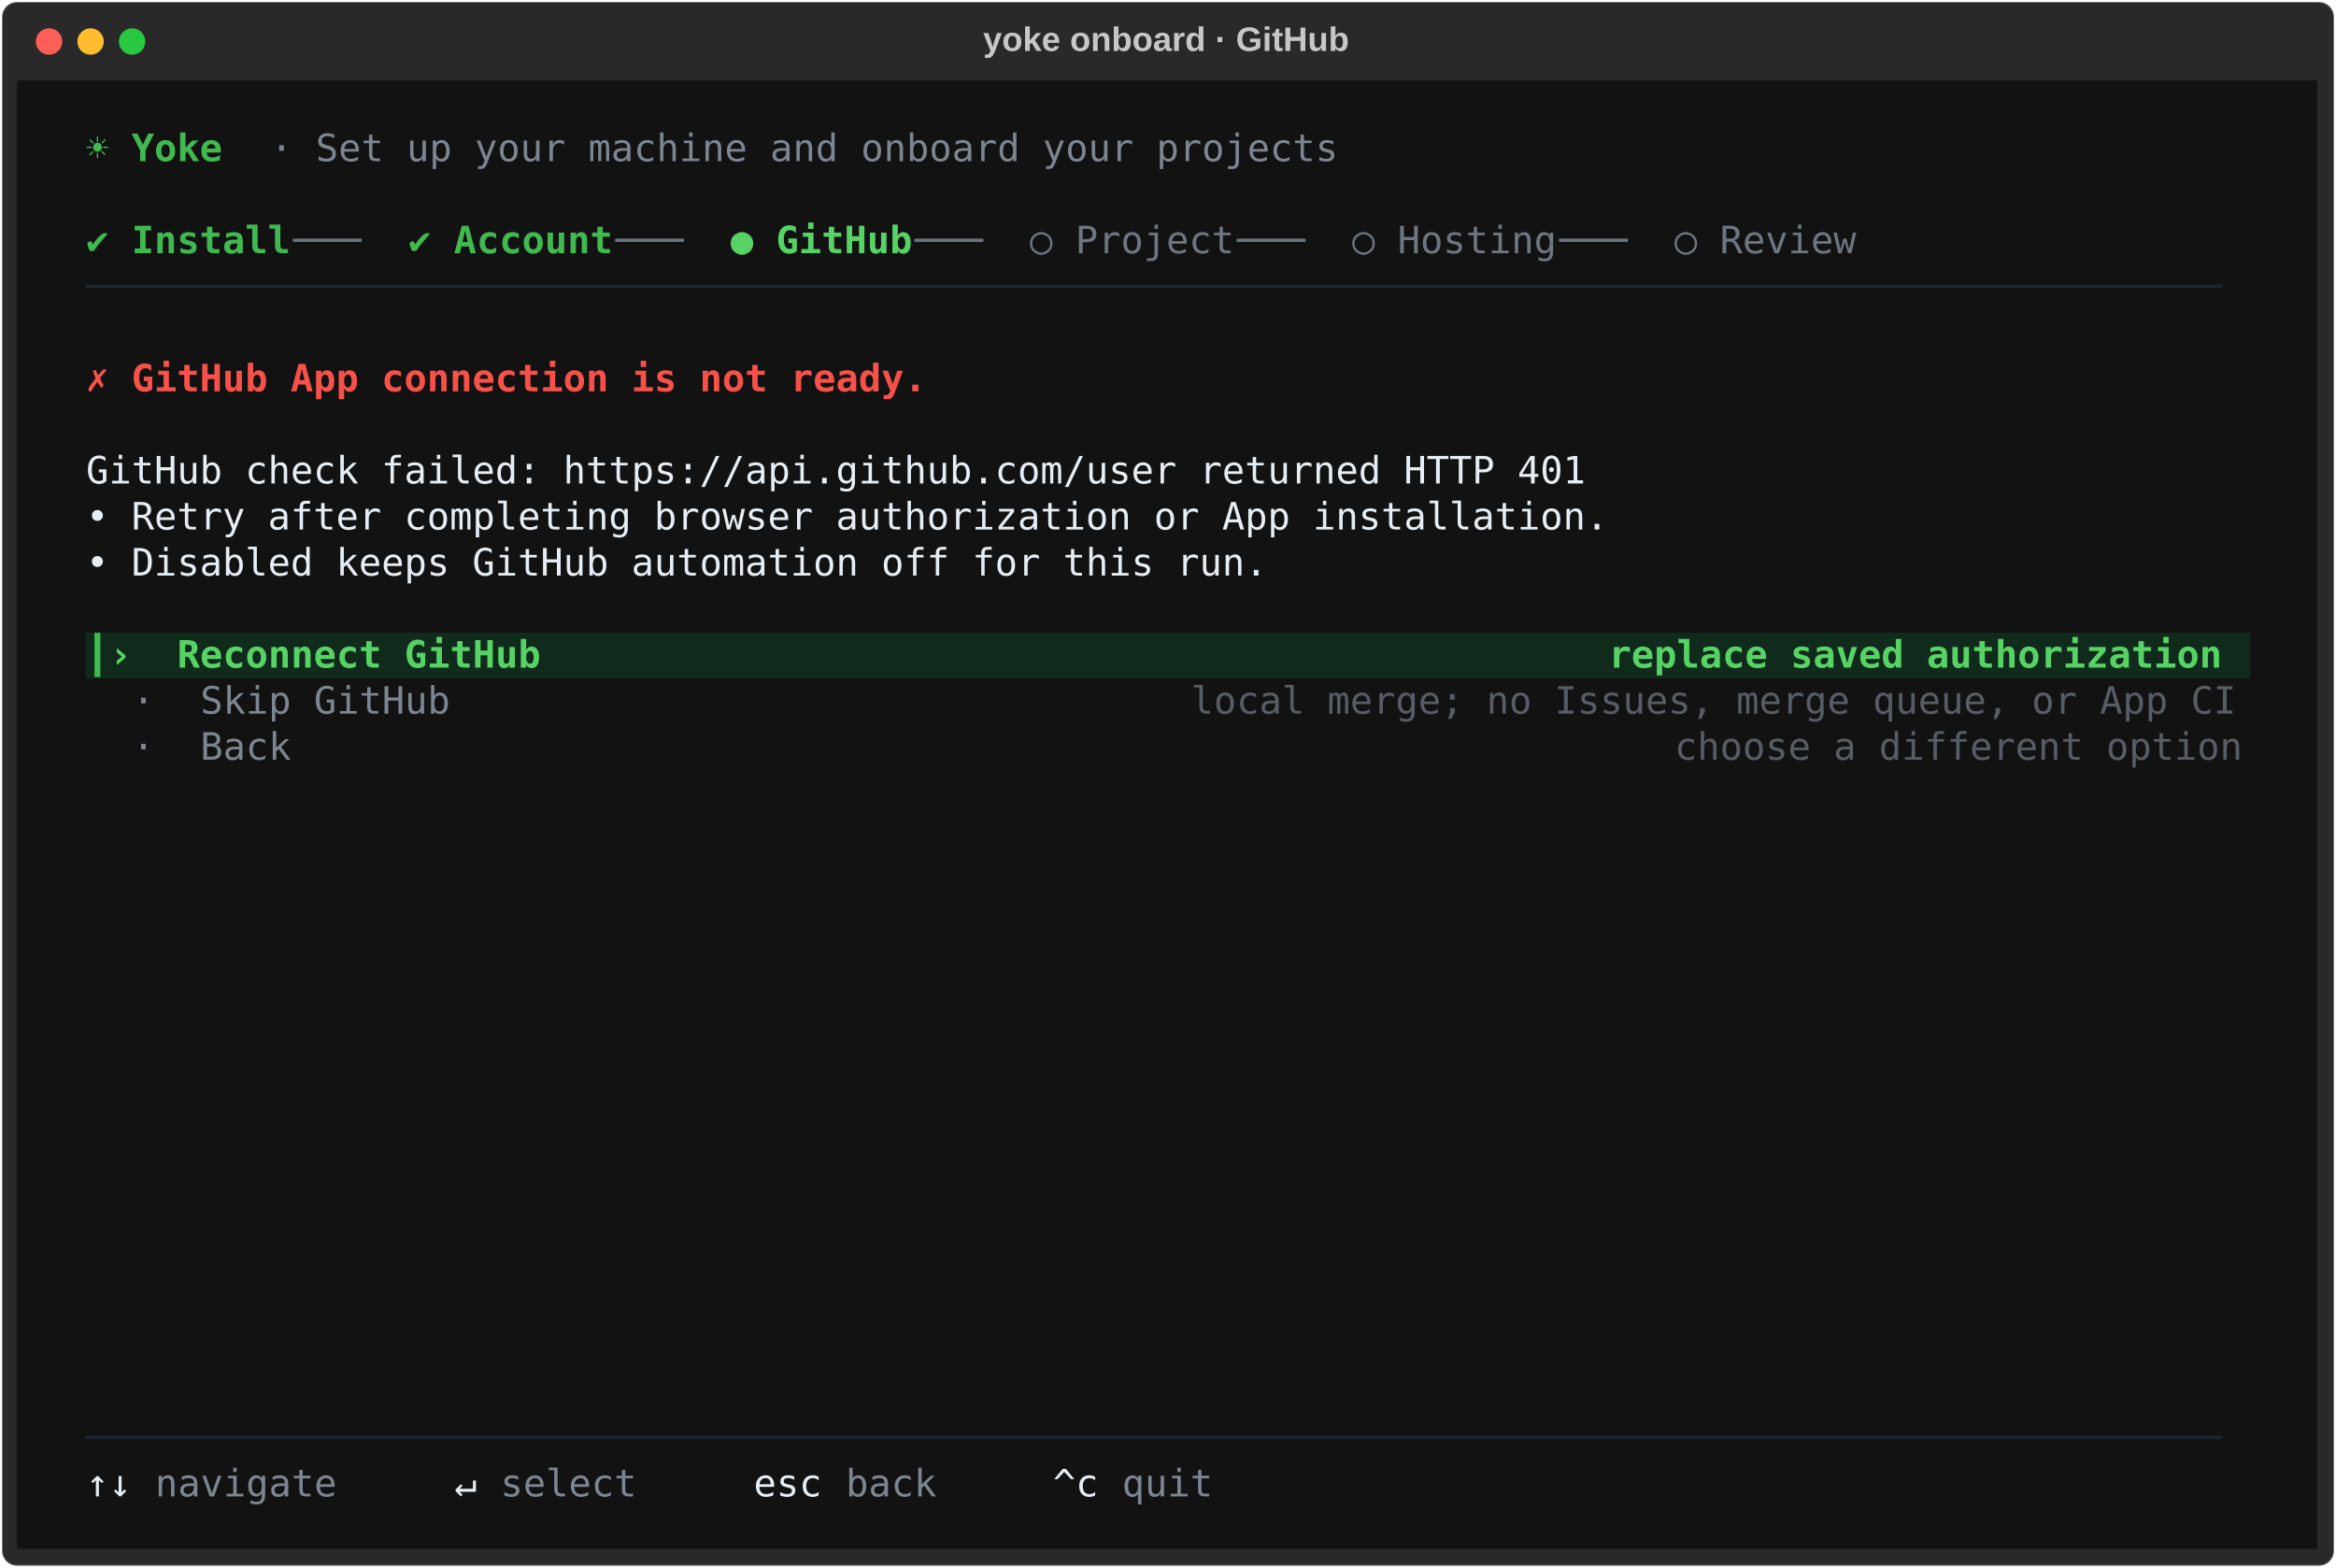
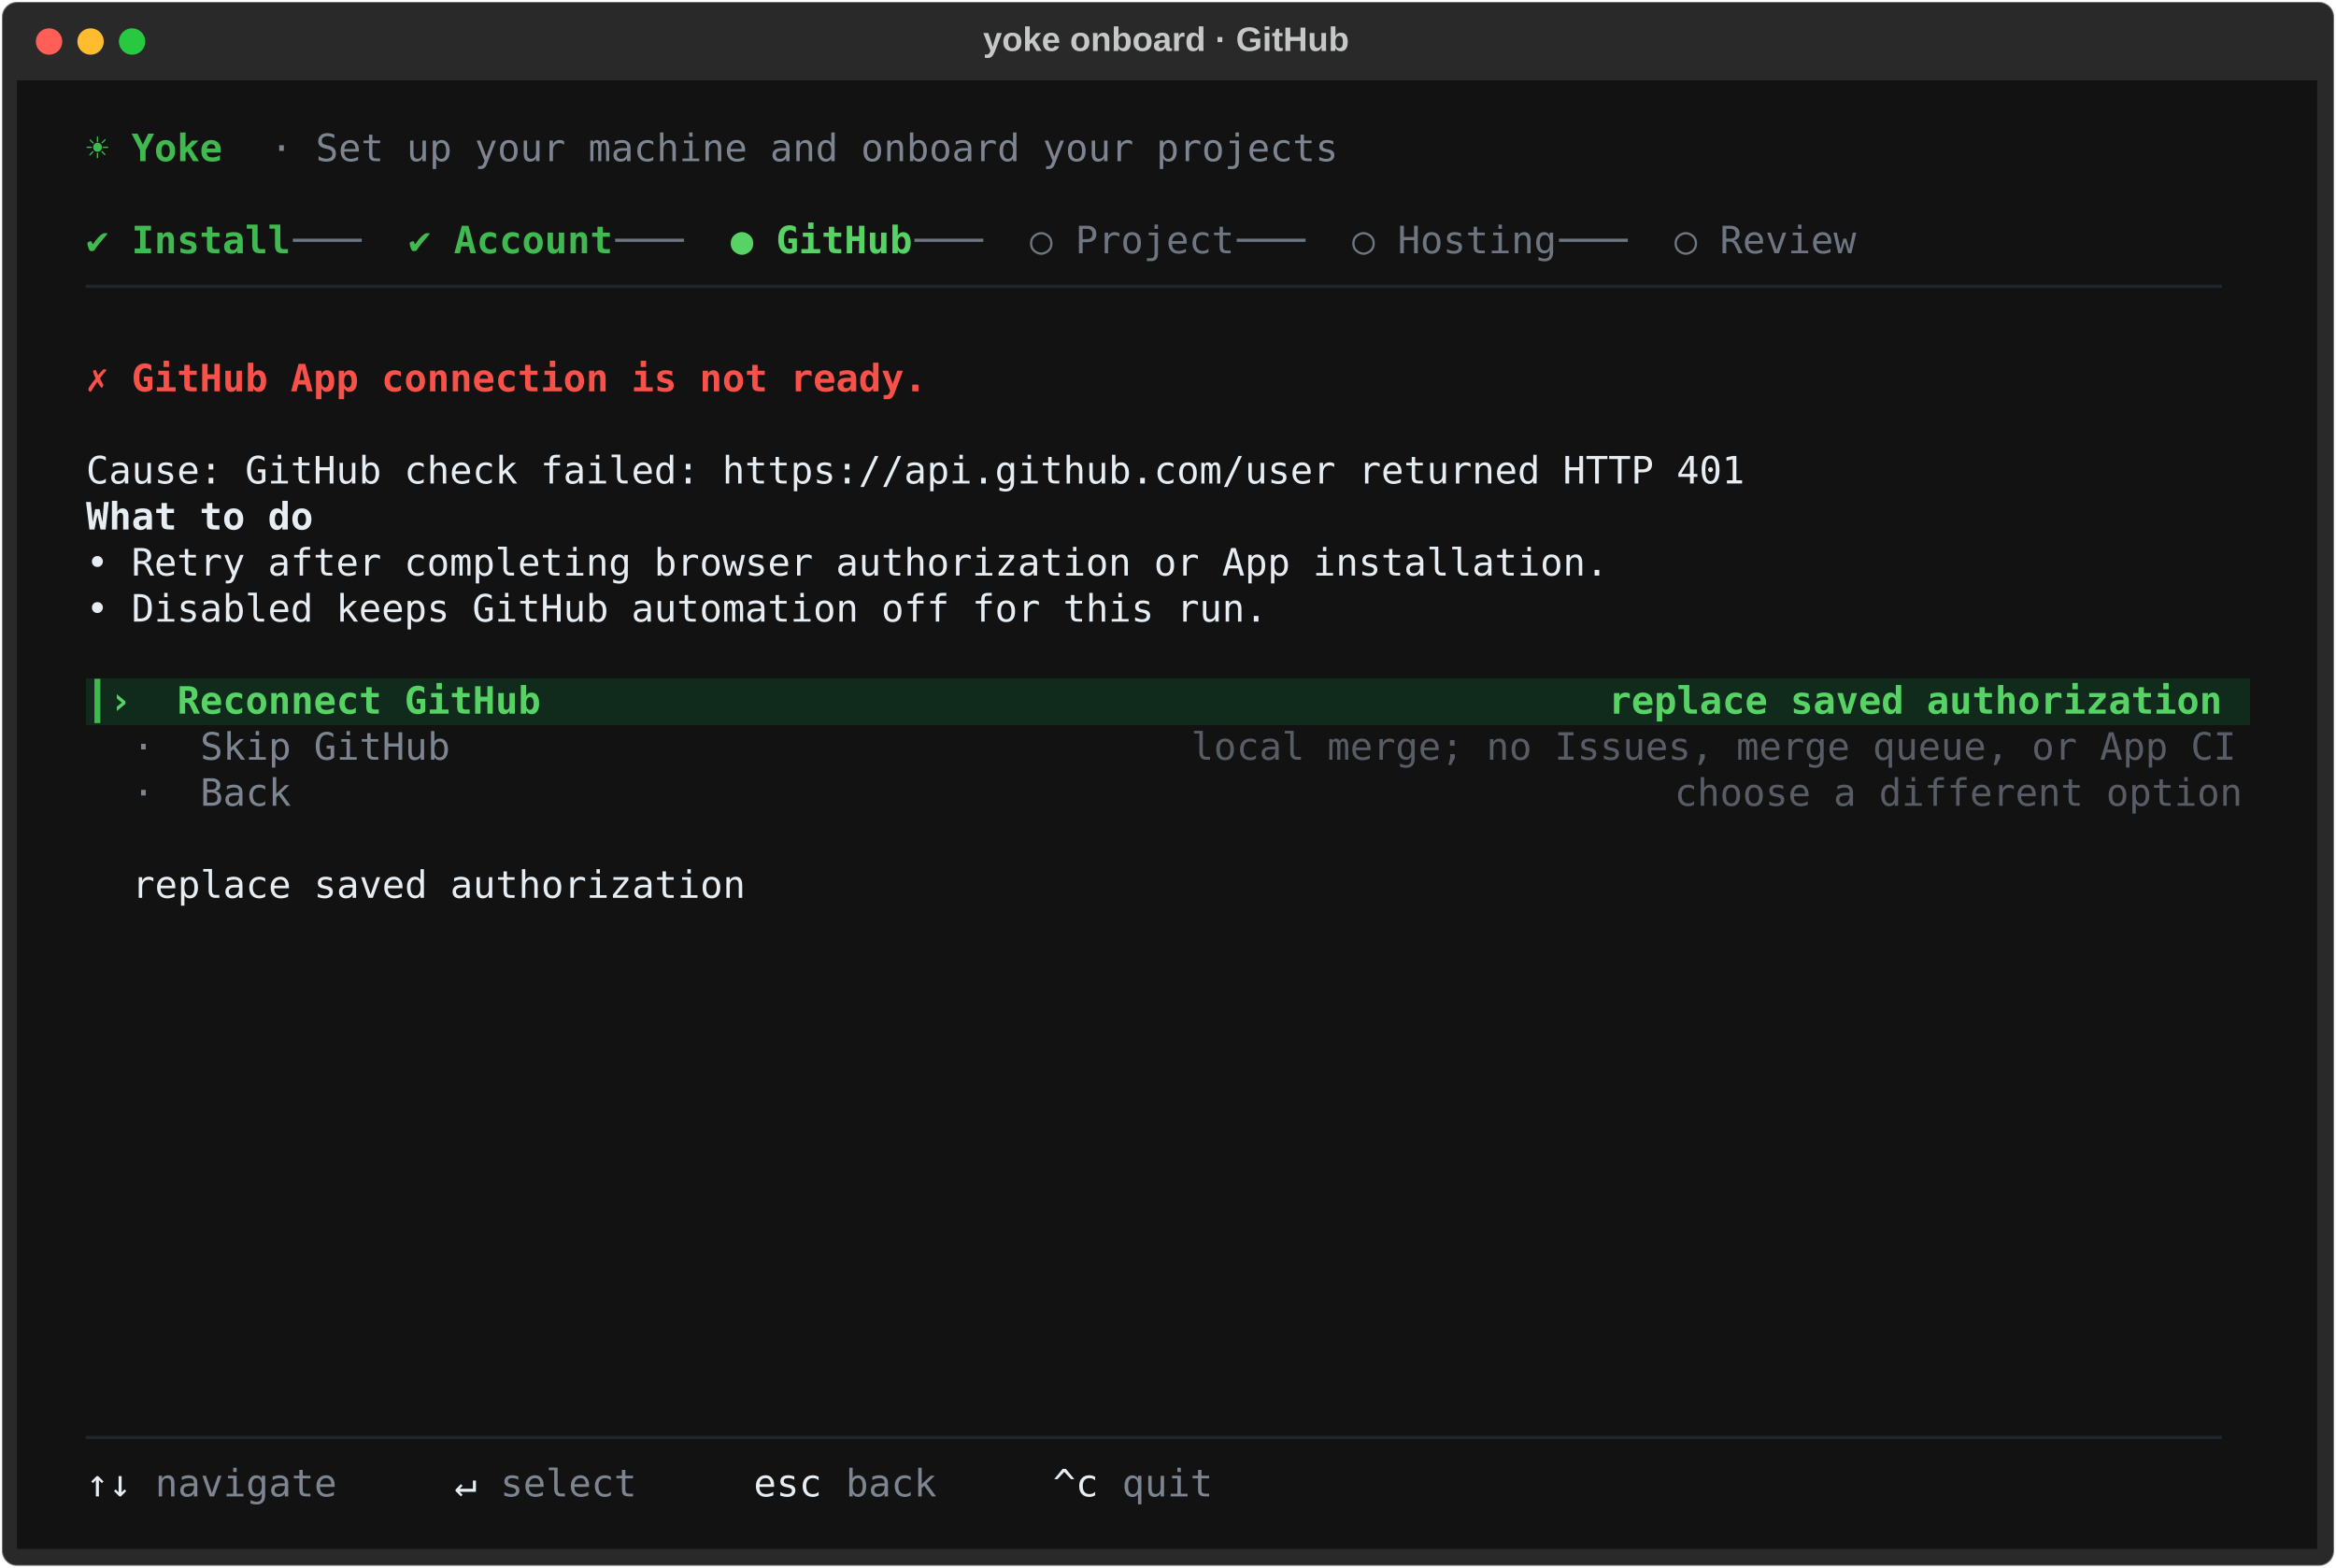
<svg xmlns="http://www.w3.org/2000/svg" class="rich-terminal" viewBox="0 0 1238 830.8">
  <style>

    @font-face {
        font-family: "Fira Code";
        src: local("FiraCode-Regular"),
                url("https://cdnjs.cloudflare.com/ajax/libs/firacode/{{VERSION}}/woff2/FiraCode-Regular.woff2") format("woff2"),
                url("https://cdnjs.cloudflare.com/ajax/libs/firacode/{{VERSION}}/woff/FiraCode-Regular.woff") format("woff");
        font-style: normal;
        font-weight: 400;
    }
    @font-face {
        font-family: "Fira Code";
        src: local("FiraCode-Bold"),
                url("https://cdnjs.cloudflare.com/ajax/libs/firacode/{{VERSION}}/woff2/FiraCode-Bold.woff2") format("woff2"),
                url("https://cdnjs.cloudflare.com/ajax/libs/firacode/{{VERSION}}/woff/FiraCode-Bold.woff") format("woff");
        font-style: bold;
        font-weight: 700;
    }

    .terminal-YOKE-matrix {
        font-family: Fira Code, monospace;
        font-size: 20px;
        line-height: 24.4px;
        font-variant-east-asian: full-width;
    }

    .terminal-YOKE-title {
        font-size: 18px;
        font-weight: bold;
        font-family: arial;
    }

.terminal-YOKE-r2 { fill: #3fb950;font-weight: bold }
.terminal-YOKE-r3 { fill: #e6edf3 }
.terminal-YOKE-r4 { fill: #7d8590 }
.terminal-YOKE-r5 { fill: #6e7681 }
.terminal-YOKE-r6 { fill: #56d364;font-weight: bold }
.terminal-YOKE-r7 { fill: #21262d }
.terminal-YOKE-r8 { fill: #f85149;font-weight: bold }
- .terminal-YOKE-r9 { fill: #3fb950 }
- .terminal-YOKE-r11 { fill: #585d65 }
+ .terminal-YOKE-r9 { fill: #e6edf3;font-weight: bold }
+ .terminal-YOKE-r10 { fill: #3fb950 }
+ .terminal-YOKE-r12 { fill: #585d65 }
    </style>
  <defs>
    <clipPath id="terminal-YOKE-clip-terminal">
      <rect x="0" y="0" width="1219.0" height="779.8" />
    </clipPath>
    <clipPath id="terminal-YOKE-line-0">
      <rect x="0" y="1.5" width="1220" height="24.65" />
    </clipPath>
    <clipPath id="terminal-YOKE-line-1">
      <rect x="0" y="25.9" width="1220" height="24.65" />
    </clipPath>
    <clipPath id="terminal-YOKE-line-2">
      <rect x="0" y="50.3" width="1220" height="24.65" />
    </clipPath>
    <clipPath id="terminal-YOKE-line-3">
      <rect x="0" y="74.7" width="1220" height="24.65" />
    </clipPath>
    <clipPath id="terminal-YOKE-line-4">
      <rect x="0" y="99.1" width="1220" height="24.65" />
    </clipPath>
    <clipPath id="terminal-YOKE-line-5">
      <rect x="0" y="123.5" width="1220" height="24.65" />
    </clipPath>
    <clipPath id="terminal-YOKE-line-6">
      <rect x="0" y="147.9" width="1220" height="24.65" />
    </clipPath>
    <clipPath id="terminal-YOKE-line-7">
      <rect x="0" y="172.3" width="1220" height="24.65" />
    </clipPath>
    <clipPath id="terminal-YOKE-line-8">
      <rect x="0" y="196.7" width="1220" height="24.65" />
    </clipPath>
    <clipPath id="terminal-YOKE-line-9">
      <rect x="0" y="221.1" width="1220" height="24.65" />
    </clipPath>
    <clipPath id="terminal-YOKE-line-10">
      <rect x="0" y="245.5" width="1220" height="24.65" />
    </clipPath>
    <clipPath id="terminal-YOKE-line-11">
      <rect x="0" y="269.9" width="1220" height="24.65" />
    </clipPath>
    <clipPath id="terminal-YOKE-line-12">
      <rect x="0" y="294.3" width="1220" height="24.65" />
    </clipPath>
    <clipPath id="terminal-YOKE-line-13">
      <rect x="0" y="318.7" width="1220" height="24.65" />
    </clipPath>
    <clipPath id="terminal-YOKE-line-14">
      <rect x="0" y="343.1" width="1220" height="24.65" />
    </clipPath>
    <clipPath id="terminal-YOKE-line-15">
      <rect x="0" y="367.5" width="1220" height="24.65" />
    </clipPath>
    <clipPath id="terminal-YOKE-line-16">
      <rect x="0" y="391.9" width="1220" height="24.65" />
    </clipPath>
    <clipPath id="terminal-YOKE-line-17">
      <rect x="0" y="416.3" width="1220" height="24.65" />
    </clipPath>
    <clipPath id="terminal-YOKE-line-18">
      <rect x="0" y="440.7" width="1220" height="24.65" />
    </clipPath>
    <clipPath id="terminal-YOKE-line-19">
      <rect x="0" y="465.1" width="1220" height="24.65" />
    </clipPath>
    <clipPath id="terminal-YOKE-line-20">
      <rect x="0" y="489.5" width="1220" height="24.65" />
    </clipPath>
    <clipPath id="terminal-YOKE-line-21">
      <rect x="0" y="513.9" width="1220" height="24.65" />
    </clipPath>
    <clipPath id="terminal-YOKE-line-22">
      <rect x="0" y="538.3" width="1220" height="24.65" />
    </clipPath>
    <clipPath id="terminal-YOKE-line-23">
      <rect x="0" y="562.7" width="1220" height="24.65" />
    </clipPath>
    <clipPath id="terminal-YOKE-line-24">
      <rect x="0" y="587.1" width="1220" height="24.65" />
    </clipPath>
    <clipPath id="terminal-YOKE-line-25">
      <rect x="0" y="611.5" width="1220" height="24.65" />
    </clipPath>
    <clipPath id="terminal-YOKE-line-26">
      <rect x="0" y="635.9" width="1220" height="24.65" />
    </clipPath>
    <clipPath id="terminal-YOKE-line-27">
      <rect x="0" y="660.3" width="1220" height="24.65" />
    </clipPath>
    <clipPath id="terminal-YOKE-line-28">
      <rect x="0" y="684.7" width="1220" height="24.65" />
    </clipPath>
    <clipPath id="terminal-YOKE-line-29">
      <rect x="0" y="709.1" width="1220" height="24.65" />
    </clipPath>
    <clipPath id="terminal-YOKE-line-30">
      <rect x="0" y="733.5" width="1220" height="24.65" />
    </clipPath>
  </defs>
  <rect fill="#292929" stroke="rgba(255,255,255,0.35)" stroke-width="1" x="1" y="1" width="1236" height="828.8" rx="8" />
  <text class="terminal-YOKE-title" fill="#c5c8c6" text-anchor="middle" x="618" y="27">yoke onboard · GitHub</text>
  <g transform="translate(26,22)">
    <circle cx="0" cy="0" r="7" fill="#ff5f57" />
    <circle cx="22" cy="0" r="7" fill="#febc2e" />
    <circle cx="44" cy="0" r="7" fill="#28c840" />
  </g>
  <g transform="translate(9, 41)" clip-path="url(#terminal-YOKE-clip-terminal)">
    <rect fill="#121212" x="0" y="1.5" width="1220" height="24.65" shape-rendering="crispEdges" />
    <rect fill="#121212" x="0" y="25.9" width="36.6" height="24.65" shape-rendering="crispEdges" />
    <rect fill="#121212" x="36.6" y="25.9" width="73.2" height="24.65" shape-rendering="crispEdges" />
    <rect fill="#121212" x="109.8" y="25.9" width="24.4" height="24.65" shape-rendering="crispEdges" />
    <rect fill="#121212" x="134.2" y="25.9" width="573.4" height="24.65" shape-rendering="crispEdges" />
    <rect fill="#121212" x="707.6" y="25.9" width="512.4" height="24.65" shape-rendering="crispEdges" />
    <rect fill="#121212" x="0" y="50.3" width="1220" height="24.65" shape-rendering="crispEdges" />
    <rect fill="#121212" x="0" y="74.7" width="36.6" height="24.65" shape-rendering="crispEdges" />
    <rect fill="#121212" x="36.6" y="74.7" width="109.8" height="24.65" shape-rendering="crispEdges" />
    <rect fill="#121212" x="146.4" y="74.7" width="61" height="24.65" shape-rendering="crispEdges" />
    <rect fill="#121212" x="207.4" y="74.7" width="109.8" height="24.65" shape-rendering="crispEdges" />
    <rect fill="#121212" x="317.2" y="74.7" width="61" height="24.65" shape-rendering="crispEdges" />
    <rect fill="#121212" x="378.2" y="74.7" width="97.6" height="24.65" shape-rendering="crispEdges" />
    <rect fill="#121212" x="475.8" y="74.7" width="61" height="24.65" shape-rendering="crispEdges" />
    <rect fill="#121212" x="536.8" y="74.7" width="109.8" height="24.65" shape-rendering="crispEdges" />
    <rect fill="#121212" x="646.6" y="74.7" width="61" height="24.65" shape-rendering="crispEdges" />
    <rect fill="#121212" x="707.6" y="74.7" width="109.8" height="24.65" shape-rendering="crispEdges" />
    <rect fill="#121212" x="817.4" y="74.7" width="61" height="24.65" shape-rendering="crispEdges" />
    <rect fill="#121212" x="878.4" y="74.7" width="97.6" height="24.65" shape-rendering="crispEdges" />
    <rect fill="#121212" x="976" y="74.7" width="244" height="24.65" shape-rendering="crispEdges" />
    <rect fill="#121212" x="0" y="99.1" width="36.6" height="24.65" shape-rendering="crispEdges" />
    <rect fill="#121212" x="36.6" y="99.1" width="1146.8" height="24.65" shape-rendering="crispEdges" />
    <rect fill="#121212" x="1183.4" y="99.1" width="36.6" height="24.65" shape-rendering="crispEdges" />
    <rect fill="#121212" x="0" y="123.5" width="1220" height="24.65" shape-rendering="crispEdges" />
    <rect fill="#121212" x="0" y="147.9" width="36.6" height="24.65" shape-rendering="crispEdges" />
    <rect fill="#121212" x="36.6" y="147.9" width="451.4" height="24.65" shape-rendering="crispEdges" />
    <rect fill="#121212" x="488" y="147.9" width="732" height="24.65" shape-rendering="crispEdges" />
    <rect fill="#121212" x="0" y="172.3" width="36.6" height="24.65" shape-rendering="crispEdges" />
    <rect fill="#121212" x="36.6" y="172.3" width="0" height="24.65" shape-rendering="crispEdges" />
    <rect fill="#121212" x="36.6" y="172.3" width="1183.4" height="24.65" shape-rendering="crispEdges" />
    <rect fill="#121212" x="0" y="196.7" width="36.6" height="24.65" shape-rendering="crispEdges" />
-     <rect fill="#121212" x="36.6" y="196.7" width="805.2" height="24.65" shape-rendering="crispEdges" />
-     <rect fill="#121212" x="841.8" y="196.7" width="378.2" height="24.65" shape-rendering="crispEdges" />
+     <rect fill="#121212" x="36.6" y="196.7" width="890.6" height="24.65" shape-rendering="crispEdges" />
+     <rect fill="#121212" x="927.2" y="196.7" width="292.8" height="24.65" shape-rendering="crispEdges" />
    <rect fill="#121212" x="0" y="221.1" width="36.6" height="24.65" shape-rendering="crispEdges" />
-     <rect fill="#121212" x="36.6" y="221.1" width="841.8" height="24.65" shape-rendering="crispEdges" />
-     <rect fill="#121212" x="878.4" y="221.1" width="341.6" height="24.65" shape-rendering="crispEdges" />
+     <rect fill="#121212" x="36.6" y="221.1" width="122" height="24.65" shape-rendering="crispEdges" />
+     <rect fill="#121212" x="158.6" y="221.1" width="1061.4" height="24.65" shape-rendering="crispEdges" />
    <rect fill="#121212" x="0" y="245.5" width="36.6" height="24.65" shape-rendering="crispEdges" />
-     <rect fill="#121212" x="36.6" y="245.5" width="658.8" height="24.65" shape-rendering="crispEdges" />
-     <rect fill="#121212" x="695.4" y="245.5" width="524.6" height="24.65" shape-rendering="crispEdges" />
+     <rect fill="#121212" x="36.6" y="245.5" width="841.8" height="24.65" shape-rendering="crispEdges" />
+     <rect fill="#121212" x="878.4" y="245.5" width="341.6" height="24.65" shape-rendering="crispEdges" />
    <rect fill="#121212" x="0" y="269.9" width="36.6" height="24.65" shape-rendering="crispEdges" />
-     <rect fill="#121212" x="36.6" y="269.9" width="0" height="24.65" shape-rendering="crispEdges" />
-     <rect fill="#121212" x="36.6" y="269.9" width="1183.4" height="24.65" shape-rendering="crispEdges" />
+     <rect fill="#121212" x="36.6" y="269.9" width="658.8" height="24.65" shape-rendering="crispEdges" />
+     <rect fill="#121212" x="695.4" y="269.9" width="524.6" height="24.65" shape-rendering="crispEdges" />
    <rect fill="#121212" x="0" y="294.3" width="36.6" height="24.65" shape-rendering="crispEdges" />
-     <rect fill="#102a1c" x="36.6" y="294.3" width="12.2" height="24.65" shape-rendering="crispEdges" />
-     <rect fill="#102a1c" x="48.8" y="294.3" width="1134.6" height="24.65" shape-rendering="crispEdges" />
-     <rect fill="#121212" x="1183.4" y="294.3" width="36.6" height="24.65" shape-rendering="crispEdges" />
+     <rect fill="#121212" x="36.6" y="294.3" width="0" height="24.65" shape-rendering="crispEdges" />
+     <rect fill="#121212" x="36.6" y="294.3" width="1183.4" height="24.65" shape-rendering="crispEdges" />
    <rect fill="#121212" x="0" y="318.7" width="36.6" height="24.65" shape-rendering="crispEdges" />
-     <rect fill="#121212" x="36.6" y="318.7" width="12.2" height="24.65" shape-rendering="crispEdges" />
-     <rect fill="#121212" x="48.8" y="318.7" width="12.2" height="24.65" shape-rendering="crispEdges" />
-     <rect fill="#121212" x="61" y="318.7" width="561.2" height="24.65" shape-rendering="crispEdges" />
-     <rect fill="#121212" x="622.2" y="318.7" width="561.2" height="24.65" shape-rendering="crispEdges" />
+     <rect fill="#102a1c" x="36.6" y="318.7" width="12.2" height="24.65" shape-rendering="crispEdges" />
+     <rect fill="#102a1c" x="48.8" y="318.7" width="1134.6" height="24.65" shape-rendering="crispEdges" />
    <rect fill="#121212" x="1183.4" y="318.7" width="36.6" height="24.65" shape-rendering="crispEdges" />
    <rect fill="#121212" x="0" y="343.1" width="36.6" height="24.65" shape-rendering="crispEdges" />
    <rect fill="#121212" x="36.6" y="343.1" width="12.2" height="24.65" shape-rendering="crispEdges" />
    <rect fill="#121212" x="48.8" y="343.1" width="12.2" height="24.65" shape-rendering="crispEdges" />
-     <rect fill="#121212" x="61" y="343.1" width="817.4" height="24.65" shape-rendering="crispEdges" />
-     <rect fill="#121212" x="878.4" y="343.1" width="305" height="24.65" shape-rendering="crispEdges" />
+     <rect fill="#121212" x="61" y="343.1" width="561.2" height="24.65" shape-rendering="crispEdges" />
+     <rect fill="#121212" x="622.2" y="343.1" width="561.2" height="24.65" shape-rendering="crispEdges" />
    <rect fill="#121212" x="1183.4" y="343.1" width="36.6" height="24.65" shape-rendering="crispEdges" />
    <rect fill="#121212" x="0" y="367.5" width="36.6" height="24.65" shape-rendering="crispEdges" />
-     <rect fill="#121212" x="36.6" y="367.5" width="1183.4" height="24.65" shape-rendering="crispEdges" />
+     <rect fill="#121212" x="36.6" y="367.5" width="12.2" height="24.65" shape-rendering="crispEdges" />
+     <rect fill="#121212" x="48.8" y="367.5" width="12.2" height="24.65" shape-rendering="crispEdges" />
+     <rect fill="#121212" x="61" y="367.5" width="817.4" height="24.65" shape-rendering="crispEdges" />
+     <rect fill="#121212" x="878.4" y="367.5" width="305" height="24.65" shape-rendering="crispEdges" />
+     <rect fill="#121212" x="1183.4" y="367.5" width="36.6" height="24.65" shape-rendering="crispEdges" />
    <rect fill="#121212" x="0" y="391.9" width="36.6" height="24.65" shape-rendering="crispEdges" />
-     <rect fill="#121212" x="36.6" y="391.9" width="1183.4" height="24.65" shape-rendering="crispEdges" />
+     <rect fill="#121212" x="36.6" y="391.9" width="1146.8" height="24.65" shape-rendering="crispEdges" />
+     <rect fill="#121212" x="1183.4" y="391.9" width="36.6" height="24.65" shape-rendering="crispEdges" />
    <rect fill="#121212" x="0" y="416.3" width="36.6" height="24.65" shape-rendering="crispEdges" />
-     <rect fill="#121212" x="36.6" y="416.3" width="1183.4" height="24.65" shape-rendering="crispEdges" />
+     <rect fill="#121212" x="36.6" y="416.3" width="24.4" height="24.65" shape-rendering="crispEdges" />
+     <rect fill="#121212" x="61" y="416.3" width="329.4" height="24.65" shape-rendering="crispEdges" />
+     <rect fill="#121212" x="390.4" y="416.3" width="756.4" height="24.65" shape-rendering="crispEdges" />
+     <rect fill="#121212" x="1146.8" y="416.3" width="36.6" height="24.65" shape-rendering="crispEdges" />
+     <rect fill="#121212" x="1183.4" y="416.3" width="36.6" height="24.65" shape-rendering="crispEdges" />
    <rect fill="#121212" x="0" y="440.7" width="36.6" height="24.65" shape-rendering="crispEdges" />
    <rect fill="#121212" x="36.6" y="440.7" width="1183.4" height="24.65" shape-rendering="crispEdges" />
    <rect fill="#121212" x="0" y="465.1" width="36.6" height="24.65" shape-rendering="crispEdges" />
    <rect fill="#121212" x="36.6" y="465.1" width="1183.4" height="24.65" shape-rendering="crispEdges" />
    <rect fill="#121212" x="0" y="489.5" width="36.6" height="24.65" shape-rendering="crispEdges" />
    <rect fill="#121212" x="36.6" y="489.5" width="1183.4" height="24.65" shape-rendering="crispEdges" />
    <rect fill="#121212" x="0" y="513.9" width="36.6" height="24.65" shape-rendering="crispEdges" />
    <rect fill="#121212" x="36.6" y="513.9" width="1183.4" height="24.65" shape-rendering="crispEdges" />
    <rect fill="#121212" x="0" y="538.3" width="36.6" height="24.65" shape-rendering="crispEdges" />
    <rect fill="#121212" x="36.6" y="538.3" width="1183.4" height="24.65" shape-rendering="crispEdges" />
    <rect fill="#121212" x="0" y="562.7" width="36.6" height="24.65" shape-rendering="crispEdges" />
    <rect fill="#121212" x="36.6" y="562.7" width="1183.4" height="24.65" shape-rendering="crispEdges" />
    <rect fill="#121212" x="0" y="587.1" width="36.6" height="24.65" shape-rendering="crispEdges" />
    <rect fill="#121212" x="36.6" y="587.1" width="1183.4" height="24.65" shape-rendering="crispEdges" />
    <rect fill="#121212" x="0" y="611.5" width="36.6" height="24.65" shape-rendering="crispEdges" />
    <rect fill="#121212" x="36.6" y="611.5" width="1183.4" height="24.65" shape-rendering="crispEdges" />
    <rect fill="#121212" x="0" y="635.9" width="36.6" height="24.65" shape-rendering="crispEdges" />
    <rect fill="#121212" x="36.6" y="635.9" width="1183.4" height="24.65" shape-rendering="crispEdges" />
    <rect fill="#121212" x="0" y="660.3" width="36.6" height="24.65" shape-rendering="crispEdges" />
    <rect fill="#121212" x="36.6" y="660.3" width="1183.4" height="24.65" shape-rendering="crispEdges" />
    <rect fill="#121212" x="0" y="684.7" width="36.6" height="24.65" shape-rendering="crispEdges" />
    <rect fill="#121212" x="36.6" y="684.7" width="1183.4" height="24.65" shape-rendering="crispEdges" />
    <rect fill="#121212" x="0" y="709.1" width="36.6" height="24.65" shape-rendering="crispEdges" />
    <rect fill="#121212" x="36.6" y="709.1" width="1146.8" height="24.65" shape-rendering="crispEdges" />
    <rect fill="#121212" x="1183.4" y="709.1" width="36.6" height="24.65" shape-rendering="crispEdges" />
    <rect fill="#121212" x="0" y="733.5" width="36.6" height="24.65" shape-rendering="crispEdges" />
    <rect fill="#121212" x="36.6" y="733.5" width="24.4" height="24.65" shape-rendering="crispEdges" />
    <rect fill="#121212" x="61" y="733.5" width="12.2" height="24.65" shape-rendering="crispEdges" />
    <rect fill="#121212" x="73.2" y="733.5" width="97.6" height="24.65" shape-rendering="crispEdges" />
    <rect fill="#121212" x="170.8" y="733.5" width="61" height="24.65" shape-rendering="crispEdges" />
    <rect fill="#121212" x="231.8" y="733.5" width="12.2" height="24.65" shape-rendering="crispEdges" />
    <rect fill="#121212" x="244" y="733.5" width="12.2" height="24.65" shape-rendering="crispEdges" />
    <rect fill="#121212" x="256.2" y="733.5" width="73.2" height="24.65" shape-rendering="crispEdges" />
    <rect fill="#121212" x="329.4" y="733.5" width="61" height="24.65" shape-rendering="crispEdges" />
    <rect fill="#121212" x="390.4" y="733.5" width="36.6" height="24.65" shape-rendering="crispEdges" />
    <rect fill="#121212" x="427" y="733.5" width="12.2" height="24.65" shape-rendering="crispEdges" />
    <rect fill="#121212" x="439.2" y="733.5" width="48.8" height="24.65" shape-rendering="crispEdges" />
    <rect fill="#121212" x="488" y="733.5" width="61" height="24.65" shape-rendering="crispEdges" />
    <rect fill="#121212" x="549" y="733.5" width="24.4" height="24.65" shape-rendering="crispEdges" />
    <rect fill="#121212" x="573.4" y="733.5" width="12.2" height="24.65" shape-rendering="crispEdges" />
    <rect fill="#121212" x="585.6" y="733.5" width="48.8" height="24.65" shape-rendering="crispEdges" />
    <rect fill="#121212" x="634.4" y="733.5" width="585.6" height="24.65" shape-rendering="crispEdges" />
    <rect fill="#121212" x="0" y="757.9" width="1220" height="24.65" shape-rendering="crispEdges" />
    <g class="terminal-YOKE-matrix">
      <text class="terminal-YOKE-r2" x="36.6" y="44.4" textLength="73.2" clip-path="url(#terminal-YOKE-line-1)">☀ Yoke</text>
      <text class="terminal-YOKE-r4" x="134.2" y="44.4" textLength="573.4" clip-path="url(#terminal-YOKE-line-1)">· Set up your machine and onboard your projects</text>
      <text class="terminal-YOKE-r2" x="36.6" y="93.2" textLength="109.8" clip-path="url(#terminal-YOKE-line-3)">✔ Install</text>
      <text class="terminal-YOKE-r5" x="146.4" y="93.2" textLength="61" clip-path="url(#terminal-YOKE-line-3)"> ─── </text>
      <text class="terminal-YOKE-r2" x="207.4" y="93.2" textLength="109.8" clip-path="url(#terminal-YOKE-line-3)">✔ Account</text>
      <text class="terminal-YOKE-r5" x="317.2" y="93.2" textLength="61" clip-path="url(#terminal-YOKE-line-3)"> ─── </text>
      <text class="terminal-YOKE-r6" x="378.2" y="93.2" textLength="97.6" clip-path="url(#terminal-YOKE-line-3)">● GitHub</text>
      <text class="terminal-YOKE-r5" x="475.8" y="93.2" textLength="61" clip-path="url(#terminal-YOKE-line-3)"> ─── </text>
      <text class="terminal-YOKE-r5" x="536.8" y="93.2" textLength="109.8" clip-path="url(#terminal-YOKE-line-3)">○ Project</text>
      <text class="terminal-YOKE-r5" x="646.6" y="93.2" textLength="61" clip-path="url(#terminal-YOKE-line-3)"> ─── </text>
      <text class="terminal-YOKE-r5" x="707.6" y="93.2" textLength="109.8" clip-path="url(#terminal-YOKE-line-3)">○ Hosting</text>
      <text class="terminal-YOKE-r5" x="817.4" y="93.2" textLength="61" clip-path="url(#terminal-YOKE-line-3)"> ─── </text>
      <text class="terminal-YOKE-r5" x="878.4" y="93.2" textLength="97.6" clip-path="url(#terminal-YOKE-line-3)">○ Review</text>
      <text class="terminal-YOKE-r7" x="36.6" y="117.6" textLength="1146.8" clip-path="url(#terminal-YOKE-line-4)">──────────────────────────────────────────────────────────────────────────────────────────────</text>
      <text class="terminal-YOKE-r8" x="36.6" y="166.4" textLength="451.4" clip-path="url(#terminal-YOKE-line-6)">✗ GitHub App connection is not ready.</text>
-       <text class="terminal-YOKE-r3" x="36.6" y="215.2" textLength="805.2" clip-path="url(#terminal-YOKE-line-8)">GitHub check failed: https://api.github.com/user returned HTTP 401</text>
-       <text class="terminal-YOKE-r3" x="36.6" y="239.6" textLength="841.8" clip-path="url(#terminal-YOKE-line-9)">  • Retry after completing browser authorization or App installation.</text>
-       <text class="terminal-YOKE-r3" x="36.6" y="264" textLength="658.8" clip-path="url(#terminal-YOKE-line-10)">  • Disabled keeps GitHub automation off for this run.</text>
-       <text class="terminal-YOKE-r9" x="36.6" y="312.8" textLength="12.2" clip-path="url(#terminal-YOKE-line-12)">┃</text>
-       <text class="terminal-YOKE-r6" x="48.8" y="312.8" textLength="1134.6" clip-path="url(#terminal-YOKE-line-12)">›  Reconnect GitHub                                               replace saved authorization</text>
-       <text class="terminal-YOKE-r4" x="61" y="337.2" textLength="561.2" clip-path="url(#terminal-YOKE-line-13)">·  Skip GitHub                                </text>
-       <text class="terminal-YOKE-r11" x="622.2" y="337.2" textLength="561.2" clip-path="url(#terminal-YOKE-line-13)">local merge; no Issues, merge queue, or App CI</text>
-       <text class="terminal-YOKE-r4" x="61" y="361.6" textLength="817.4" clip-path="url(#terminal-YOKE-line-14)">·  Back                                                            </text>
-       <text class="terminal-YOKE-r11" x="878.4" y="361.6" textLength="305" clip-path="url(#terminal-YOKE-line-14)">choose a different option</text>
+       <text class="terminal-YOKE-r3" x="36.6" y="215.2" textLength="890.6" clip-path="url(#terminal-YOKE-line-8)">Cause: GitHub check failed: https://api.github.com/user returned HTTP 401</text>
+       <text class="terminal-YOKE-r9" x="36.6" y="239.6" textLength="122" clip-path="url(#terminal-YOKE-line-9)">What to do</text>
+       <text class="terminal-YOKE-r3" x="36.6" y="264" textLength="841.8" clip-path="url(#terminal-YOKE-line-10)">  • Retry after completing browser authorization or App installation.</text>
+       <text class="terminal-YOKE-r3" x="36.6" y="288.4" textLength="658.8" clip-path="url(#terminal-YOKE-line-11)">  • Disabled keeps GitHub automation off for this run.</text>
+       <text class="terminal-YOKE-r10" x="36.6" y="337.2" textLength="12.2" clip-path="url(#terminal-YOKE-line-13)">┃</text>
+       <text class="terminal-YOKE-r6" x="48.8" y="337.2" textLength="1134.6" clip-path="url(#terminal-YOKE-line-13)">›  Reconnect GitHub                                               replace saved authorization</text>
+       <text class="terminal-YOKE-r4" x="61" y="361.6" textLength="561.2" clip-path="url(#terminal-YOKE-line-14)">·  Skip GitHub                                </text>
+       <text class="terminal-YOKE-r12" x="622.2" y="361.6" textLength="561.2" clip-path="url(#terminal-YOKE-line-14)">local merge; no Issues, merge queue, or App CI</text>
+       <text class="terminal-YOKE-r4" x="61" y="386" textLength="817.4" clip-path="url(#terminal-YOKE-line-15)">·  Back                                                            </text>
+       <text class="terminal-YOKE-r12" x="878.4" y="386" textLength="305" clip-path="url(#terminal-YOKE-line-15)">choose a different option</text>
+       <text class="terminal-YOKE-r3" x="61" y="434.8" textLength="329.4" clip-path="url(#terminal-YOKE-line-17)">replace saved authorization</text>
      <text class="terminal-YOKE-r7" x="36.6" y="727.6" textLength="1146.8" clip-path="url(#terminal-YOKE-line-29)">──────────────────────────────────────────────────────────────────────────────────────────────</text>
      <text class="terminal-YOKE-r3" x="36.6" y="752" textLength="24.4" clip-path="url(#terminal-YOKE-line-30)">↑↓</text>
      <text class="terminal-YOKE-r4" x="73.2" y="752" textLength="97.6" clip-path="url(#terminal-YOKE-line-30)">navigate</text>
      <text class="terminal-YOKE-r3" x="231.8" y="752" textLength="12.2" clip-path="url(#terminal-YOKE-line-30)">↵</text>
      <text class="terminal-YOKE-r4" x="256.2" y="752" textLength="73.2" clip-path="url(#terminal-YOKE-line-30)">select</text>
      <text class="terminal-YOKE-r3" x="390.4" y="752" textLength="36.6" clip-path="url(#terminal-YOKE-line-30)">esc</text>
      <text class="terminal-YOKE-r4" x="439.2" y="752" textLength="48.8" clip-path="url(#terminal-YOKE-line-30)">back</text>
      <text class="terminal-YOKE-r3" x="549" y="752" textLength="24.4" clip-path="url(#terminal-YOKE-line-30)">^c</text>
      <text class="terminal-YOKE-r4" x="585.6" y="752" textLength="48.8" clip-path="url(#terminal-YOKE-line-30)">quit</text>
    </g>
  </g>
</svg>
